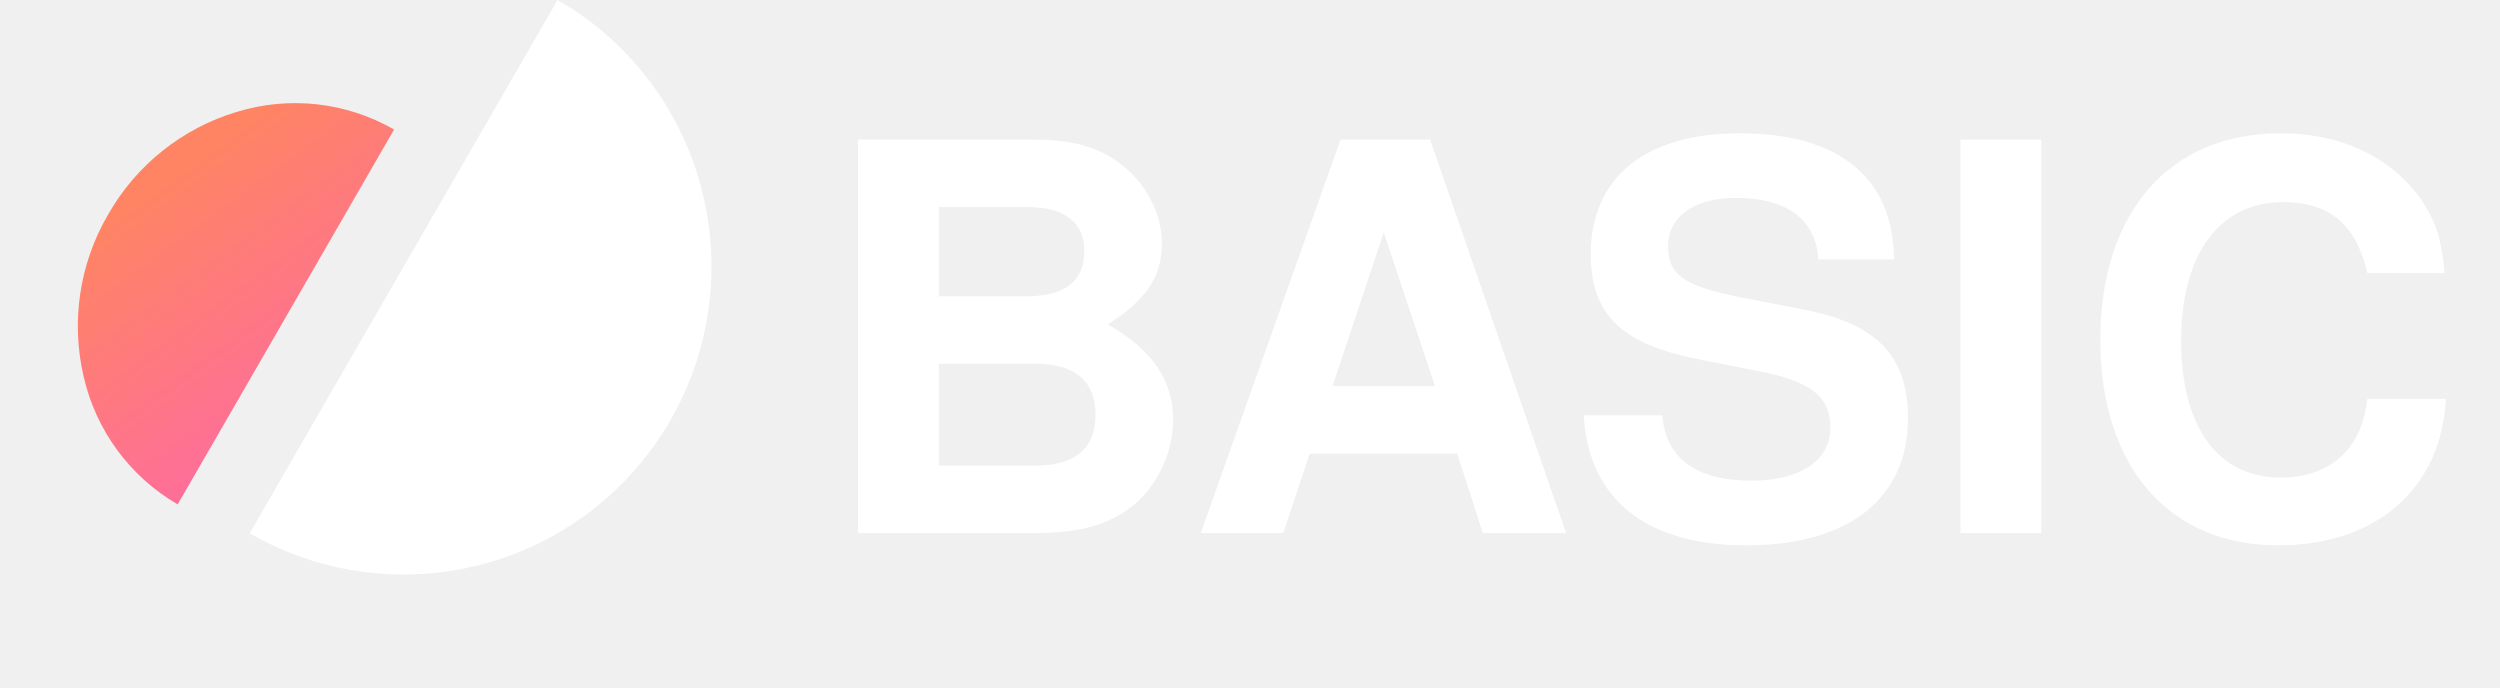
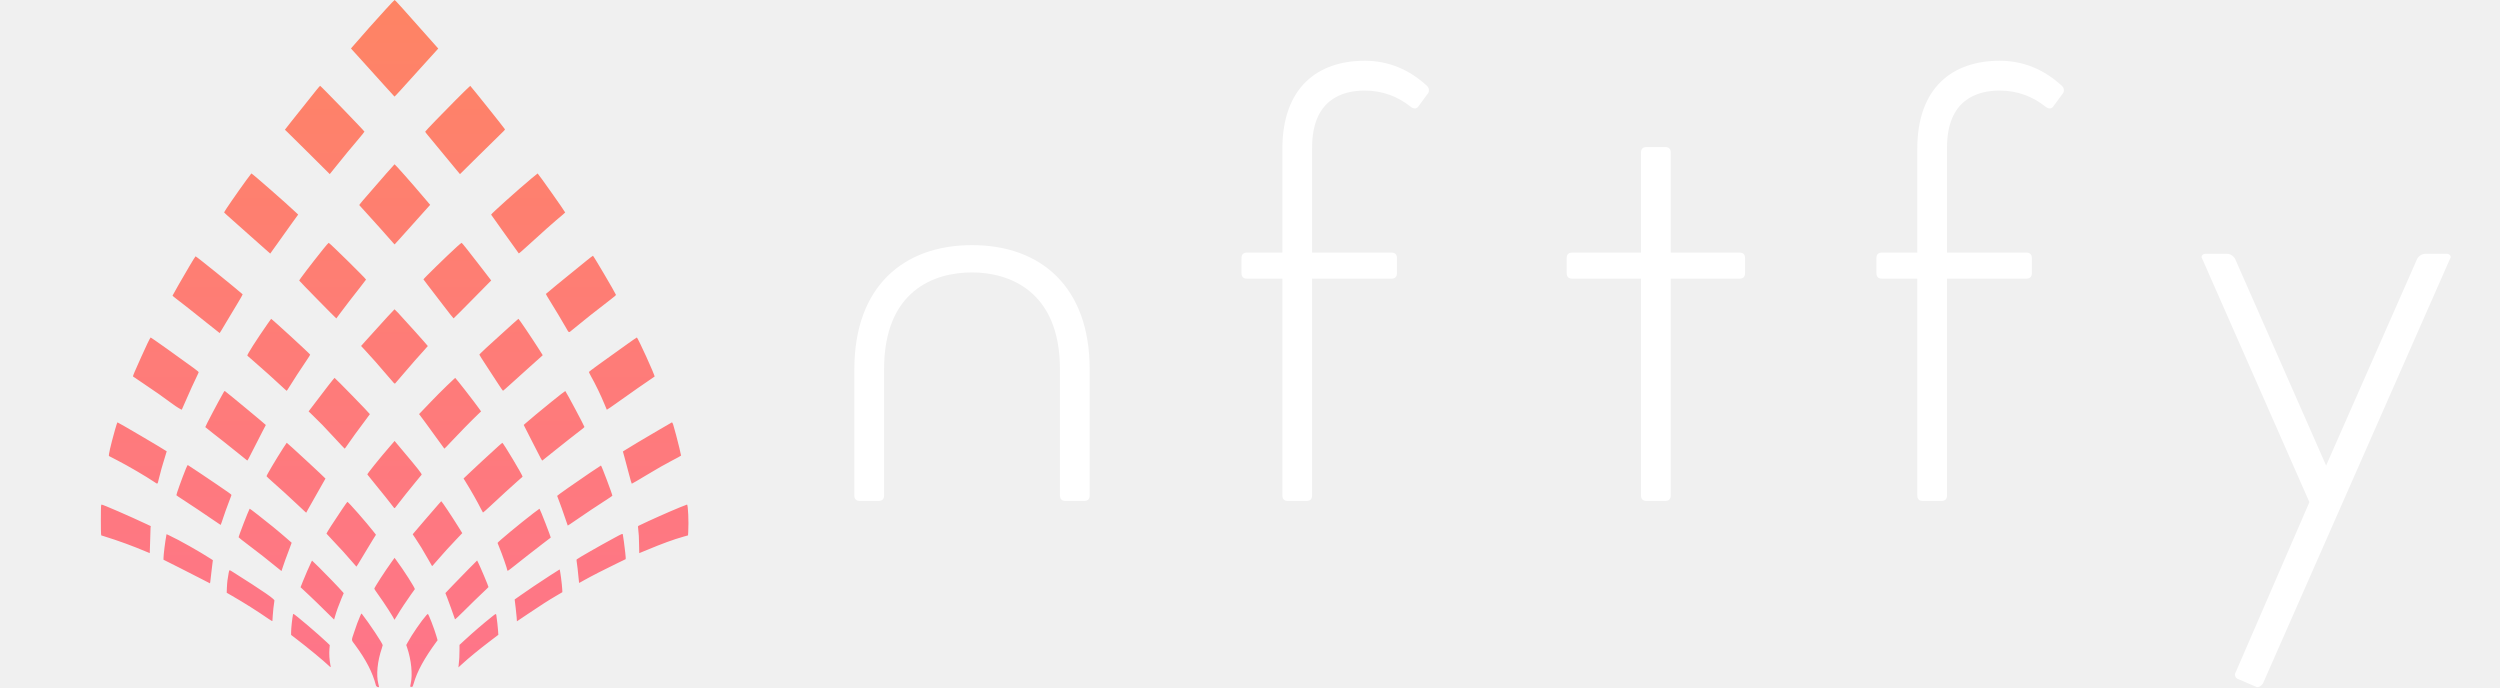
- <svg xmlns="http://www.w3.org/2000/svg" width="111.196" height="30.566" viewBox="0 0 111.196 30.566">
-   <defs>
-     <linearGradient id="linear-gradient" x1="0.5" x2="1.275" y2="0.725" gradientUnits="objectBoundingBox">
-       <stop offset="0" stop-color="#fe8464" />
-       <stop offset="1" stop-color="#fe6e9a" />
+ <svg xmlns="http://www.w3.org/2000/svg" xmlns:xlink="http://www.w3.org/1999/xlink" width="111.196" height="30.566" viewBox="0 0 111.196 30.566" version="1.1" id="svg15">
+   <defs id="defs7">
+     <linearGradient id="linear-gradient" x1="6.627" x2="16.9" y2="9.61" gradientUnits="userSpaceOnUse" gradientTransform="matrix(0.5962481,0.344244,-0.7262291,1.257866,11.07765,-34.65763)" y1="0" spreadMethod="pad">
+       <stop offset="0" stop-color="#fe8464" id="stop2" />
+       <stop offset="1" stop-color="#fe6e9a" id="stop4" />
    </linearGradient>
+     <linearGradient id="linearGradient4554">
+       <stop id="stop81" style="stop-color:#f27649;stop-opacity:1;" offset="0" />
+       <stop id="stop83" style="stop-color:#f27649;stop-opacity:0;" offset="1" />
+     </linearGradient>
+     <linearGradient xlink:href="#linear-gradient" id="linearGradient4556" x1="300" y1="40" x2="300" y2="220" gradientUnits="userSpaceOnUse" gradientTransform="matrix(0.2425851,0,0,0.2425851,-55.41351,-9.824663)" />
  </defs>
-   <g id="Group_2" data-name="Group 2" transform="translate(-372.804 -44.291)">
-     <text id="BASIC" transform="translate(409 68)" fill="#fff" font-size="24" font-family="Helvetica-Bold, Helvetica" font-weight="700">
-       <tspan x="0" y="0">BASIC</tspan>
-     </text>
-     <path id="Subtraction_1" data-name="Subtraction 1" d="M9.126,19.253h0a8.835,8.835,0,0,1-6.453-2.82A9.835,9.835,0,0,1,0,9.626,9.835,9.835,0,0,1,2.673,2.82,8.835,8.835,0,0,1,9.126,0V19.252Z" transform="translate(382.43 45.489) rotate(30)" fill="url(#linear-gradient)" />
-     <path id="Subtraction_2" data-name="Subtraction 2" d="M13.694,0h0A13.694,13.694,0,0,0,4.011,23.377a13.6,13.6,0,0,0,9.683,4.011V0Z" transform="translate(395.769 74.857) rotate(-150)" fill="#fff" />
-   </g>
+   <path style="fill:#ffffff" d="m 12.557,-12.137 v 0 A 13.694,13.694 0 0 0 32.632,-27.54 13.6,13.6 0 0 0 26.251,-35.855 Z" data-name="Subtraction 2" id="Subtraction_2" />
+   <path d="m 60.702,2.702 c -2.094,0 -3.664,1.187 -3.664,3.921 v 4.612 h -1.571 c -0.165,0 -0.247,0.082 -0.247,0.248 v 0.663 c 0,0.166 0.082,0.248 0.247,0.248 h 1.571 v 9.639 c 0,0.166 0.082,0.248 0.247,0.248 h 0.826 c 0.165,0 0.249,-0.082 0.249,-0.248 v -9.639 h 3.526 c 0.165,0 0.248,-0.082 0.248,-0.248 v -0.663 c 0,-0.166 -0.083,-0.248 -0.248,-0.248 H 58.36 V 6.568 c 0,-2.126 1.322,-2.54 2.342,-2.54 0.799,0 1.488,0.276 2.039,0.717 0.138,0.11 0.275,0.11 0.358,-0.028 L 63.484,4.193 c 0.11,-0.11 0.083,-0.278 0,-0.36 C 62.685,3.087 61.749,2.702 60.702,2.702 Z m 28.24,0 c -2.094,0 -3.664,1.187 -3.664,3.921 v 4.612 h -1.571 c -0.165,0 -0.247,0.082 -0.247,0.248 v 0.663 c 0,0.166 0.082,0.248 0.247,0.248 h 1.571 v 9.639 c 0,0.166 0.082,0.248 0.247,0.248 h 0.826 c 0.165,0 0.249,-0.082 0.249,-0.248 v -9.639 h 3.526 c 0.165,0 0.248,-0.082 0.248,-0.248 v -0.663 c 0,-0.166 -0.083,-0.248 -0.248,-0.248 H 86.6 V 6.568 c 0,-2.126 1.322,-2.54 2.342,-2.54 0.799,0 1.488,0.276 2.039,0.717 0.138,0.11 0.275,0.11 0.358,-0.028 l 0.386,-0.524 c 0.11,-0.11 0.083,-0.278 0,-0.36 C 90.925,3.087 89.988,2.702 88.942,2.702 Z M 73.238,6.54 c -0.165,0 -0.248,0.083 -0.248,0.249 v 4.446 h -3.059 c -0.165,0 -0.247,0.082 -0.247,0.248 v 0.663 c 0,0.166 0.082,0.248 0.247,0.248 h 3.059 v 9.639 c 0,0.166 0.083,0.248 0.248,0.248 h 0.825 c 0.165,0 0.249,-0.082 0.249,-0.248 v -9.639 h 3.058 c 0.165,0 0.247,-0.082 0.247,-0.248 v -0.663 c 0,-0.166 -0.082,-0.248 -0.247,-0.248 H 74.312 V 6.789 c 0,-0.166 -0.084,-0.249 -0.249,-0.249 z M 43.235,10.903 C 40.176,10.903 38,12.754 38,16.426 v 5.607 c 0,0.166 0.082,0.248 0.247,0.248 h 0.828 c 0.165,0 0.247,-0.082 0.247,-0.248 v -5.607 c 0,-3.507 2.232,-4.309 3.912,-4.309 1.625,0 3.911,0.801 3.911,4.309 v 5.607 c 0,0.166 0.084,0.248 0.249,0.248 h 0.826 c 0.165,0 0.247,-0.082 0.247,-0.248 v -5.607 c 0,-3.673 -2.176,-5.523 -5.234,-5.523 z m 54.855,0.386 c -0.11,0 -0.221,0.111 -0.138,0.221 l 4.766,10.825 -3.278,7.567 c -0.083,0.11 3.65e-4,0.275 0.111,0.303 l 0.772,0.332 c 0.11,0.083 0.247,-0.028 0.33,-0.138 l 8.32,-18.889 c 0.083,-0.11 -0.026,-0.221 -0.137,-0.221 h -0.965 c -0.138,0 -0.275,0.083 -0.358,0.221 l -4.051,9.196 -4.05,-9.196 c -0.083,-0.138 -0.22,-0.221 -0.358,-0.221 z" style="fill:#ffffff;stroke-width:0.46" id="path91" />
+   <path d="M 17.553,3.3798176e-5 C 17.545,-0.003 17.369,0.18 17.163,0.407 16.631,0.99 16.229,1.443 15.7,2.053 l -0.089,0.101 0.05,0.059 c 0.028,0.032 0.263,0.292 0.524,0.578 0.261,0.285 0.67,0.74 0.911,1.01 0.241,0.27 0.443,0.493 0.45,0.495 0.006,0.003 0.135,-0.133 0.287,-0.302 0.151,-0.168 0.531,-0.588 0.844,-0.934 0.313,-0.345 0.625,-0.69 0.693,-0.765 L 19.493,2.16 19.213,1.844 C 17.929,0.395 17.582,0.009 17.553,4.4108041e-5 Z M 14.237,3.817 c -0.006,0 -0.078,0.082 -0.16,0.184 -0.512,0.635 -0.95,1.185 -1.161,1.456 l -0.244,0.313 0.134,0.128 c 0.074,0.071 0.523,0.515 0.998,0.987 l 0.863,0.859 0.289,-0.359 c 0.427,-0.531 0.615,-0.758 0.954,-1.157 0.168,-0.198 0.303,-0.366 0.3,-0.373 -0.015,-0.045 -1.946,-2.039 -1.973,-2.039 z m 6.678,0.002 c -0.007,-0.003 -0.3,0.283 -0.651,0.635 -0.583,0.584 -1.34,1.369 -1.352,1.403 -0.003,0.008 0.054,0.084 0.126,0.169 0.072,0.085 0.404,0.487 0.739,0.895 0.335,0.407 0.626,0.759 0.646,0.782 l 0.037,0.041 0.79,-0.781 C 21.684,6.532 22.136,6.089 22.254,5.977 22.414,5.826 22.467,5.767 22.459,5.75 22.431,5.696 20.938,3.828 20.916,3.819 Z m -3.366,3.488 c -0.006,2.67e-4 -0.169,0.182 -0.362,0.404 -1.154,1.322 -1.217,1.397 -1.204,1.416 0.007,0.01 0.202,0.225 0.433,0.478 0.348,0.381 0.608,0.672 1.081,1.21 0.027,0.031 0.052,0.057 0.055,0.057 0.003,0 0.17,-0.185 0.371,-0.411 0.342,-0.386 1.073,-1.201 1.168,-1.303 l 0.043,-0.046 -0.34,-0.399 C 18.301,8.129 17.57,7.306 17.549,7.307 Z m -6.368,0.407 c -0.005,0 -0.104,0.131 -0.22,0.291 -0.429,0.59 -0.994,1.41 -0.994,1.442 0,0.007 0.139,0.136 0.31,0.285 0.17,0.149 0.63,0.558 1.022,0.909 0.392,0.351 0.715,0.638 0.72,0.638 0.004,-3.64e-4 0.139,-0.189 0.3,-0.418 0.161,-0.229 0.439,-0.62 0.618,-0.867 L 13.262,9.544 13.176,9.462 C 12.767,9.072 11.217,7.714 11.181,7.714 Z m 12.733,9.465e-4 c -0.006,3.391e-4 -0.121,0.094 -0.258,0.208 -0.602,0.502 -1.812,1.586 -1.812,1.624 0,0.007 0.215,0.309 0.477,0.672 0.262,0.363 0.536,0.746 0.609,0.85 0.073,0.104 0.137,0.195 0.144,0.202 0.007,0.007 0.159,-0.123 0.339,-0.289 0.55,-0.509 1.322,-1.192 1.633,-1.446 0.051,-0.042 0.093,-0.08 0.093,-0.085 0.003,-0.027 -1.205,-1.736 -1.225,-1.735 z m -9.294,3.085 c -0.01,-0.002 -0.122,0.127 -0.25,0.287 -0.554,0.692 -1.067,1.366 -1.061,1.393 0.005,0.022 1.643,1.692 1.65,1.683 0.003,-0.003 0.088,-0.119 0.19,-0.256 0.218,-0.293 0.505,-0.666 0.865,-1.123 0.143,-0.181 0.263,-0.338 0.267,-0.348 0.011,-0.028 -1.613,-1.627 -1.662,-1.636 z m 5.914,9.47e-4 c -0.008,-0.003 -0.106,0.077 -0.217,0.178 -0.423,0.383 -1.483,1.418 -1.483,1.448 0,0.005 0.086,0.119 0.191,0.253 0.105,0.134 0.403,0.522 0.662,0.863 0.259,0.341 0.479,0.619 0.487,0.618 0.008,-7.28e-4 0.388,-0.381 0.844,-0.844 l 0.83,-0.842 -0.433,-0.563 c -0.499,-0.649 -0.86,-1.105 -0.882,-1.112 z m 5.84,0.575 c -0.007,-0.002 -0.132,0.092 -0.276,0.209 -1.106,0.896 -1.805,1.468 -1.818,1.489 -0.004,0.006 0.076,0.144 0.177,0.306 0.229,0.367 0.531,0.871 0.704,1.174 0.153,0.269 0.128,0.257 0.283,0.127 0.368,-0.309 1.235,-0.996 1.716,-1.36 0.188,-0.142 0.242,-0.191 0.235,-0.211 -0.04,-0.107 -0.993,-1.727 -1.021,-1.734 z m -17.675,0.024 c -0.008,1.31e-4 -0.12,0.179 -0.249,0.397 -0.3,0.506 -0.777,1.337 -0.777,1.354 0,0.007 0.08,0.073 0.177,0.146 0.262,0.198 0.692,0.537 1.336,1.054 0.317,0.254 0.58,0.463 0.584,0.463 0.005,0 0.12,-0.188 0.255,-0.419 0.136,-0.231 0.367,-0.616 0.514,-0.856 0.147,-0.24 0.261,-0.442 0.254,-0.448 -0.281,-0.253 -2.064,-1.692 -2.095,-1.691 z m 8.848,2.357 c -0.005,0 -0.141,0.144 -0.302,0.321 -0.582,0.638 -0.819,0.898 -1,1.103 l -0.185,0.208 0.186,0.199 c 0.3,0.323 0.6,0.662 0.964,1.092 0.326,0.385 0.342,0.401 0.366,0.375 0.014,-0.015 0.176,-0.204 0.361,-0.42 0.371,-0.435 0.709,-0.821 0.94,-1.071 0.083,-0.09 0.152,-0.168 0.152,-0.173 -2.42e-4,-0.016 -1.082,-1.224 -1.332,-1.486 -0.077,-0.081 -0.144,-0.147 -0.149,-0.147 z m -5.487,0.424 c -0.003,3.4e-4 -0.072,0.098 -0.154,0.216 -0.513,0.737 -0.932,1.396 -0.905,1.422 0.011,0.011 0.176,0.154 0.365,0.319 0.413,0.359 0.796,0.703 1.129,1.015 0.135,0.127 0.251,0.23 0.257,0.23 0.006,0 0.064,-0.086 0.128,-0.192 0.145,-0.239 0.513,-0.805 0.745,-1.144 0.097,-0.141 0.173,-0.263 0.171,-0.272 -0.01,-0.039 -1.708,-1.596 -1.736,-1.592 z m 10.997,0 c -0.004,3.64e-4 -0.129,0.111 -0.277,0.244 -1.049,0.945 -1.457,1.322 -1.459,1.351 -7.27e-4,0.01 0.146,0.24 0.325,0.513 0.179,0.273 0.413,0.63 0.519,0.795 0.106,0.164 0.199,0.298 0.207,0.298 0.007,0 0.149,-0.124 0.316,-0.276 0.167,-0.152 0.545,-0.493 0.841,-0.758 0.297,-0.264 0.555,-0.496 0.575,-0.515 l 0.036,-0.035 -0.146,-0.231 C 23.674,15.062 23.077,14.177 23.059,14.18 Z M 6.7,15.01 c -0.008,0 -0.069,0.114 -0.136,0.253 -0.13,0.273 -0.433,0.944 -0.573,1.269 -0.05,0.116 -0.082,0.206 -0.074,0.213 0.007,0.007 0.209,0.144 0.448,0.304 0.552,0.37 0.906,0.618 1.231,0.862 0.142,0.106 0.3,0.214 0.351,0.24 0.052,0.026 0.102,0.054 0.113,0.063 0.026,0.022 0.01,0.052 0.183,-0.348 0.183,-0.424 0.388,-0.874 0.499,-1.099 0.045,-0.091 0.086,-0.179 0.092,-0.197 0.009,-0.028 -0.021,-0.055 -0.227,-0.206 -0.669,-0.49 -1.887,-1.355 -1.908,-1.355 z m 21.625,9.72e-4 c -0.009,4.84e-4 -0.174,0.114 -0.368,0.252 -1.174,0.835 -1.753,1.256 -1.762,1.28 -0.004,0.01 0.032,0.085 0.078,0.168 0.222,0.395 0.445,0.856 0.624,1.291 0.05,0.12 0.091,0.221 0.093,0.223 0.005,0.006 0.205,-0.132 0.68,-0.47 0.467,-0.333 1.008,-0.711 1.268,-0.885 0.091,-0.061 0.17,-0.115 0.177,-0.121 0.031,-0.028 -0.747,-1.738 -0.79,-1.736 z m -13.445,1.796 c -0.006,0 -0.131,0.155 -0.279,0.344 -0.219,0.28 -0.629,0.817 -0.834,1.093 l -0.04,0.055 0.123,0.118 c 0.375,0.36 0.584,0.575 1.004,1.033 0.256,0.278 0.47,0.506 0.477,0.506 0.006,0 0.065,-0.078 0.13,-0.175 0.167,-0.246 0.468,-0.661 0.75,-1.033 0.132,-0.174 0.241,-0.321 0.241,-0.327 4.85e-4,-0.025 -1.548,-1.614 -1.573,-1.614 z m 5.365,0 c -0.005,6.5e-5 -0.176,0.162 -0.38,0.359 -0.204,0.197 -0.513,0.508 -0.688,0.691 -0.175,0.183 -0.367,0.384 -0.427,0.446 l -0.111,0.114 0.297,0.399 c 0.163,0.22 0.413,0.564 0.556,0.766 0.143,0.202 0.266,0.37 0.272,0.373 0.006,0.004 0.128,-0.12 0.271,-0.276 0.265,-0.288 0.971,-1.009 1.223,-1.248 l 0.139,-0.132 -0.07,-0.101 C 21.126,17.912 20.267,16.807 20.245,16.807 Z m 4.898,0.586 c -0.006,-0.006 -0.277,0.204 -0.602,0.467 -0.534,0.432 -1.003,0.822 -1.181,0.982 l -0.066,0.059 0.364,0.716 c 0.439,0.865 0.448,0.881 0.47,0.863 0.01,-0.007 0.233,-0.187 0.497,-0.398 0.473,-0.379 0.963,-0.765 1.233,-0.971 0.076,-0.058 0.138,-0.111 0.138,-0.119 0,-0.037 -0.805,-1.549 -0.852,-1.599 z m -15.16,0.003 c -0.009,0.006 -0.018,0.022 -0.035,0.05 -0.222,0.385 -0.825,1.53 -0.817,1.551 0.003,0.007 0.153,0.127 0.334,0.268 0.377,0.292 0.611,0.477 1.139,0.902 0.206,0.166 0.382,0.308 0.392,0.316 0.013,0.01 0.083,-0.118 0.26,-0.475 0.133,-0.269 0.315,-0.625 0.405,-0.792 0.09,-0.167 0.163,-0.308 0.163,-0.313 0,-0.015 -1.69,-1.415 -1.812,-1.502 -0.012,-0.008 -0.02,-0.011 -0.029,-0.005 z m -4.76,1.39 c -0.008,0 -0.056,0.148 -0.107,0.328 -0.198,0.705 -0.299,1.149 -0.268,1.17 0.01,0.007 0.178,0.094 0.372,0.193 0.444,0.226 1.281,0.715 1.657,0.969 0.14,0.095 0.129,0.104 0.184,-0.135 0.06,-0.259 0.188,-0.711 0.284,-1.008 0.04,-0.124 0.072,-0.227 0.07,-0.229 -0.053,-0.05 -2.162,-1.29 -2.193,-1.29 z m 24.656,0.005 c -0.015,0.003 -0.032,0.017 -0.057,0.032 -0.033,0.019 -0.302,0.175 -0.597,0.347 -0.551,0.321 -1.244,0.735 -1.42,0.848 l -0.099,0.064 0.086,0.315 c 0.048,0.173 0.133,0.495 0.19,0.714 0.057,0.22 0.11,0.401 0.118,0.404 0.008,0.003 0.311,-0.174 0.673,-0.393 0.426,-0.258 0.81,-0.477 1.089,-0.621 0.237,-0.122 0.431,-0.229 0.431,-0.237 0,-0.037 -0.133,-0.588 -0.217,-0.897 -0.133,-0.491 -0.153,-0.585 -0.197,-0.577 z m -12.327,0.822 -0.202,0.233 c -0.432,0.497 -1.023,1.231 -1.012,1.257 0.004,0.01 0.148,0.187 0.318,0.395 0.312,0.379 0.732,0.906 0.83,1.039 0.066,0.09 0.055,0.093 0.166,-0.053 0.207,-0.272 0.561,-0.715 0.816,-1.023 0.148,-0.178 0.277,-0.335 0.287,-0.349 0.02,-0.027 -0.199,-0.306 -0.818,-1.039 -0.178,-0.211 -0.337,-0.401 -0.354,-0.422 z m 4.79,0.081 c -0.005,4.84e-4 -0.074,0.059 -0.153,0.131 -0.706,0.645 -0.949,0.869 -1.237,1.142 l -0.334,0.316 0.077,0.123 c 0.247,0.396 0.548,0.928 0.698,1.229 0.042,0.085 0.082,0.158 0.089,0.162 0.006,0.004 0.143,-0.116 0.303,-0.266 0.504,-0.471 0.958,-0.886 1.206,-1.104 0.132,-0.116 0.245,-0.217 0.253,-0.223 0.027,-0.025 -0.862,-1.512 -0.902,-1.509 z m -9.589,4.84e-4 c -0.004,4.86e-4 -0.077,0.11 -0.163,0.244 -0.332,0.519 -0.735,1.201 -0.735,1.243 0,0.01 0.116,0.119 0.258,0.244 0.339,0.296 0.815,0.731 1.136,1.036 0.142,0.135 0.283,0.267 0.314,0.294 l 0.057,0.049 0.071,-0.132 c 0.09,-0.167 0.503,-0.897 0.664,-1.173 0.067,-0.115 0.122,-0.211 0.122,-0.213 0,-0.018 -1.705,-1.595 -1.723,-1.593 z m -4.398,0.992 c -0.011,-0.006 -0.042,0.051 -0.086,0.159 -0.177,0.436 -0.434,1.154 -0.424,1.181 0.004,0.009 0.107,0.08 0.229,0.158 0.296,0.189 1.114,0.735 1.456,0.973 0.151,0.105 0.279,0.191 0.284,0.191 0.006,-6.6e-5 0.056,-0.141 0.112,-0.313 0.056,-0.172 0.16,-0.463 0.231,-0.646 0.071,-0.183 0.132,-0.346 0.136,-0.362 0.005,-0.024 -0.023,-0.05 -0.141,-0.131 -0.081,-0.055 -0.332,-0.228 -0.559,-0.384 -0.328,-0.225 -1.158,-0.779 -1.238,-0.826 z m 18.375,0.019 c -0.005,0 -0.229,0.149 -0.497,0.329 -0.612,0.413 -1.451,1.003 -1.452,1.021 -1.97e-4,0.007 0.043,0.123 0.096,0.257 0.053,0.134 0.157,0.426 0.232,0.65 0.075,0.224 0.139,0.41 0.143,0.414 0.004,0.004 0.144,-0.089 0.311,-0.205 0.42,-0.292 1.058,-0.717 1.394,-0.931 0.154,-0.098 0.28,-0.185 0.28,-0.191 0,-0.066 -0.482,-1.343 -0.507,-1.343 z m -7.103,1.587 c -0.005,-2.42e-4 -0.055,0.055 -0.113,0.124 -0.058,0.069 -0.33,0.383 -0.604,0.698 -0.274,0.316 -0.51,0.592 -0.525,0.614 l -0.028,0.039 0.112,0.165 c 0.163,0.238 0.369,0.575 0.558,0.913 0.091,0.162 0.173,0.305 0.181,0.317 0.017,0.026 -0.01,0.053 0.283,-0.287 0.252,-0.292 0.491,-0.554 0.808,-0.887 l 0.262,-0.276 -0.185,-0.298 c -0.277,-0.447 -0.726,-1.118 -0.749,-1.121 z m -4.177,0.03 c -0.006,0 -0.115,0.154 -0.243,0.343 -0.357,0.527 -0.686,1.04 -0.686,1.069 0,0.005 0.134,0.15 0.298,0.322 0.335,0.351 0.581,0.622 0.845,0.932 0.099,0.116 0.184,0.213 0.189,0.215 0.005,0.002 0.129,-0.198 0.275,-0.445 0.146,-0.247 0.34,-0.567 0.43,-0.712 l 0.164,-0.262 -0.078,-0.101 C 16.313,23.256 15.492,22.321 15.45,22.321 Z M 4.515,22.442 c -0.006,0 -0.015,0.031 -0.02,0.07 -0.012,0.091 -0.012,1.142 0,1.233 l 0.009,0.069 0.129,0.04 c 0.615,0.189 1.313,0.445 1.884,0.689 0.076,0.033 0.141,0.059 0.144,0.059 0.003,0 0.011,-0.237 0.017,-0.525 0.006,-0.289 0.014,-0.559 0.018,-0.601 l 0.009,-0.076 -0.155,-0.073 C 5.772,22.96 4.579,22.442 4.515,22.442 Z m 26.043,0 c -0.01,2.43e-4 -0.156,0.057 -0.325,0.127 -0.499,0.204 -1.367,0.591 -1.803,0.804 -0.057,0.028 -0.057,0.029 -0.049,0.097 0.029,0.229 0.044,0.473 0.045,0.782 9.69e-4,0.193 0.004,0.351 0.007,0.351 0.003,0 0.159,-0.064 0.345,-0.142 0.661,-0.277 1.193,-0.471 1.621,-0.591 l 0.203,-0.057 0.01,-0.159 c 0.027,-0.445 -0.008,-1.212 -0.055,-1.211 z m -6.563,0.185 c -0.002,-0.002 -0.121,0.085 -0.264,0.195 -0.564,0.431 -1.601,1.29 -1.601,1.327 0,0.006 0.031,0.085 0.069,0.175 0.135,0.323 0.365,0.981 0.365,1.041 0,0.046 0.034,0.027 0.233,-0.132 0.362,-0.289 1.051,-0.828 1.378,-1.077 0.173,-0.132 0.317,-0.241 0.32,-0.244 0.015,-0.012 -0.464,-1.245 -0.499,-1.285 z m -12.884,0.003 c -0.007,-0.003 -0.008,-1.2e-5 -0.01,0.003 -0.057,0.094 -0.495,1.231 -0.487,1.265 0.003,0.011 0.193,0.163 0.425,0.336 0.471,0.354 0.87,0.667 1.233,0.967 0.135,0.111 0.247,0.2 0.248,0.198 0.002,-0.003 0.038,-0.111 0.08,-0.239 0.042,-0.129 0.144,-0.41 0.227,-0.625 0.083,-0.216 0.148,-0.393 0.146,-0.394 -0.002,-7.28e-4 -0.08,-0.07 -0.175,-0.154 -0.383,-0.336 -0.886,-0.748 -1.326,-1.087 C 11.199,22.689 11.132,22.637 11.112,22.63 Z m 16.571,1.12 c -0.006,-2.21e-4 -0.016,0.001 -0.028,0.005 -0.047,0.016 -0.143,0.068 -0.342,0.176 -0.619,0.334 -1.605,0.897 -1.659,0.949 -0.015,0.015 -0.013,0.054 0.011,0.205 0.017,0.102 0.04,0.309 0.053,0.46 0.013,0.151 0.028,0.299 0.034,0.33 l 0.01,0.055 0.217,-0.122 c 0.322,-0.181 1.013,-0.535 1.456,-0.746 0.215,-0.102 0.393,-0.189 0.397,-0.193 0.011,-0.011 -0.039,-0.497 -0.079,-0.765 -0.021,-0.137 -0.042,-0.275 -0.046,-0.306 -0.004,-0.028 -0.004,-0.047 -0.024,-0.047 z m -20.273,0.009 -0.01,0.048 c -0.048,0.239 -0.128,0.881 -0.127,1.014 l 4.846e-4,0.075 0.7,0.351 c 0.385,0.192 0.847,0.428 1.027,0.524 0.18,0.096 0.333,0.175 0.339,0.175 0.006,0 0.019,-0.086 0.029,-0.192 0.01,-0.106 0.037,-0.339 0.06,-0.516 L 9.468,24.915 9.362,24.847 C 8.874,24.531 7.962,24.017 7.531,23.816 Z M 17.549,24.812 17.41,25.005 c -0.293,0.407 -0.762,1.134 -0.762,1.181 0,0.01 0.072,0.119 0.16,0.241 0.282,0.389 0.723,1.074 0.723,1.123 0,0.04 0.038,-0.007 0.129,-0.165 0.132,-0.227 0.439,-0.693 0.63,-0.956 0.082,-0.112 0.154,-0.213 0.161,-0.223 0.023,-0.037 -0.516,-0.879 -0.831,-1.299 z m 3.672,0.118 -0.396,0.398 c -0.218,0.219 -0.535,0.546 -0.705,0.725 l -0.31,0.326 0.08,0.205 c 0.061,0.155 0.265,0.72 0.347,0.961 0.004,0.014 0.167,-0.138 0.452,-0.423 0.245,-0.245 0.578,-0.57 0.741,-0.722 0.163,-0.152 0.297,-0.282 0.297,-0.289 0,-0.04 -0.366,-0.907 -0.468,-1.11 z m -7.343,0.003 -0.043,0.088 c -0.072,0.144 -0.266,0.592 -0.37,0.853 l -0.097,0.245 0.034,0.032 c 0.019,0.018 0.179,0.167 0.356,0.333 0.177,0.165 0.496,0.475 0.71,0.689 0.214,0.214 0.39,0.387 0.392,0.385 0.002,-0.002 0.018,-0.058 0.036,-0.124 0.058,-0.211 0.18,-0.55 0.288,-0.805 l 0.104,-0.246 -0.048,-0.056 c -0.136,-0.159 -0.761,-0.81 -1.041,-1.083 z m 11.012,0.395 c -0.005,2.43e-4 -0.199,0.124 -0.43,0.273 -0.514,0.333 -0.965,0.637 -1.308,0.879 l -0.26,0.183 0.007,0.068 c 0.004,0.037 0.022,0.176 0.038,0.309 0.017,0.133 0.036,0.322 0.043,0.419 l 0.011,0.177 0.464,-0.313 c 0.602,-0.405 0.939,-0.621 1.281,-0.821 l 0.277,-0.162 -0.004,-0.103 c -0.009,-0.234 -0.098,-0.913 -0.12,-0.911 z M 10.214,25.366 c -0.023,0.004 -0.028,0.041 -0.043,0.115 -0.049,0.251 -0.07,0.432 -0.079,0.655 l -0.009,0.228 0.245,0.142 c 0.522,0.3 1.12,0.677 1.598,1.008 0.122,0.084 0.186,0.12 0.19,0.107 0.003,-0.011 0.01,-0.108 0.014,-0.216 0.007,-0.162 0.045,-0.508 0.076,-0.691 0.012,-0.068 -0.495,-0.418 -1.844,-1.27 -0.086,-0.054 -0.126,-0.081 -0.148,-0.077 z m 5.868,1.929 c -0.015,-0.006 -0.027,0.022 -0.072,0.127 -0.095,0.223 -0.142,0.346 -0.256,0.691 -0.134,0.402 -0.138,0.332 0.038,0.57 0.49,0.663 0.783,1.233 0.93,1.805 0.015,0.058 0.136,0.107 0.136,0.055 0,-0.005 -0.013,-0.062 -0.03,-0.127 -0.102,-0.402 -0.042,-1.006 0.156,-1.585 0.021,-0.062 0.038,-0.123 0.038,-0.135 0,-0.072 -0.607,-0.984 -0.922,-1.386 -0.006,-0.008 -0.012,-0.015 -0.017,-0.017 z m -3.032,0.01 c -0.006,0 -0.015,0.015 -0.019,0.034 -0.035,0.169 -0.083,0.613 -0.083,0.77 v 0.132 l 0.154,0.117 c 0.552,0.421 1.298,1.034 1.528,1.257 0.087,0.084 0.091,0.079 0.063,-0.052 -0.04,-0.19 -0.058,-0.495 -0.041,-0.691 l 0.016,-0.178 -0.114,-0.111 C 14.18,28.224 13.099,27.305 13.05,27.305 Z m 5.979,0 c -0.006,0 -0.035,0.026 -0.063,0.057 -0.222,0.249 -0.643,0.861 -0.834,1.213 l -0.063,0.115 0.038,0.111 c 0.187,0.545 0.253,1.21 0.16,1.613 -0.032,0.137 -0.028,0.145 0.051,0.136 0.039,-0.005 0.044,-0.014 0.084,-0.155 0.151,-0.533 0.473,-1.122 1.027,-1.874 l 0.034,-0.045 -0.052,-0.181 c -0.092,-0.322 -0.35,-0.989 -0.383,-0.989 z m 3.011,0.009 c -0.024,0.008 -0.067,0.042 -0.15,0.108 -0.413,0.329 -0.818,0.677 -1.217,1.045 l -0.235,0.217 -9.71e-4,0.266 c -2.42e-4,0.245 -0.007,0.37 -0.037,0.637 l -0.011,0.098 0.141,-0.129 c 0.333,-0.305 0.764,-0.659 1.314,-1.077 l 0.321,-0.243 -0.011,-0.174 c -0.009,-0.151 -0.05,-0.522 -0.078,-0.698 -0.006,-0.038 -0.011,-0.057 -0.035,-0.049 z" style="fill:url(#linearGradient4556);stroke-width:0.243;fill-opacity:1.0" id="path93" />
</svg>
